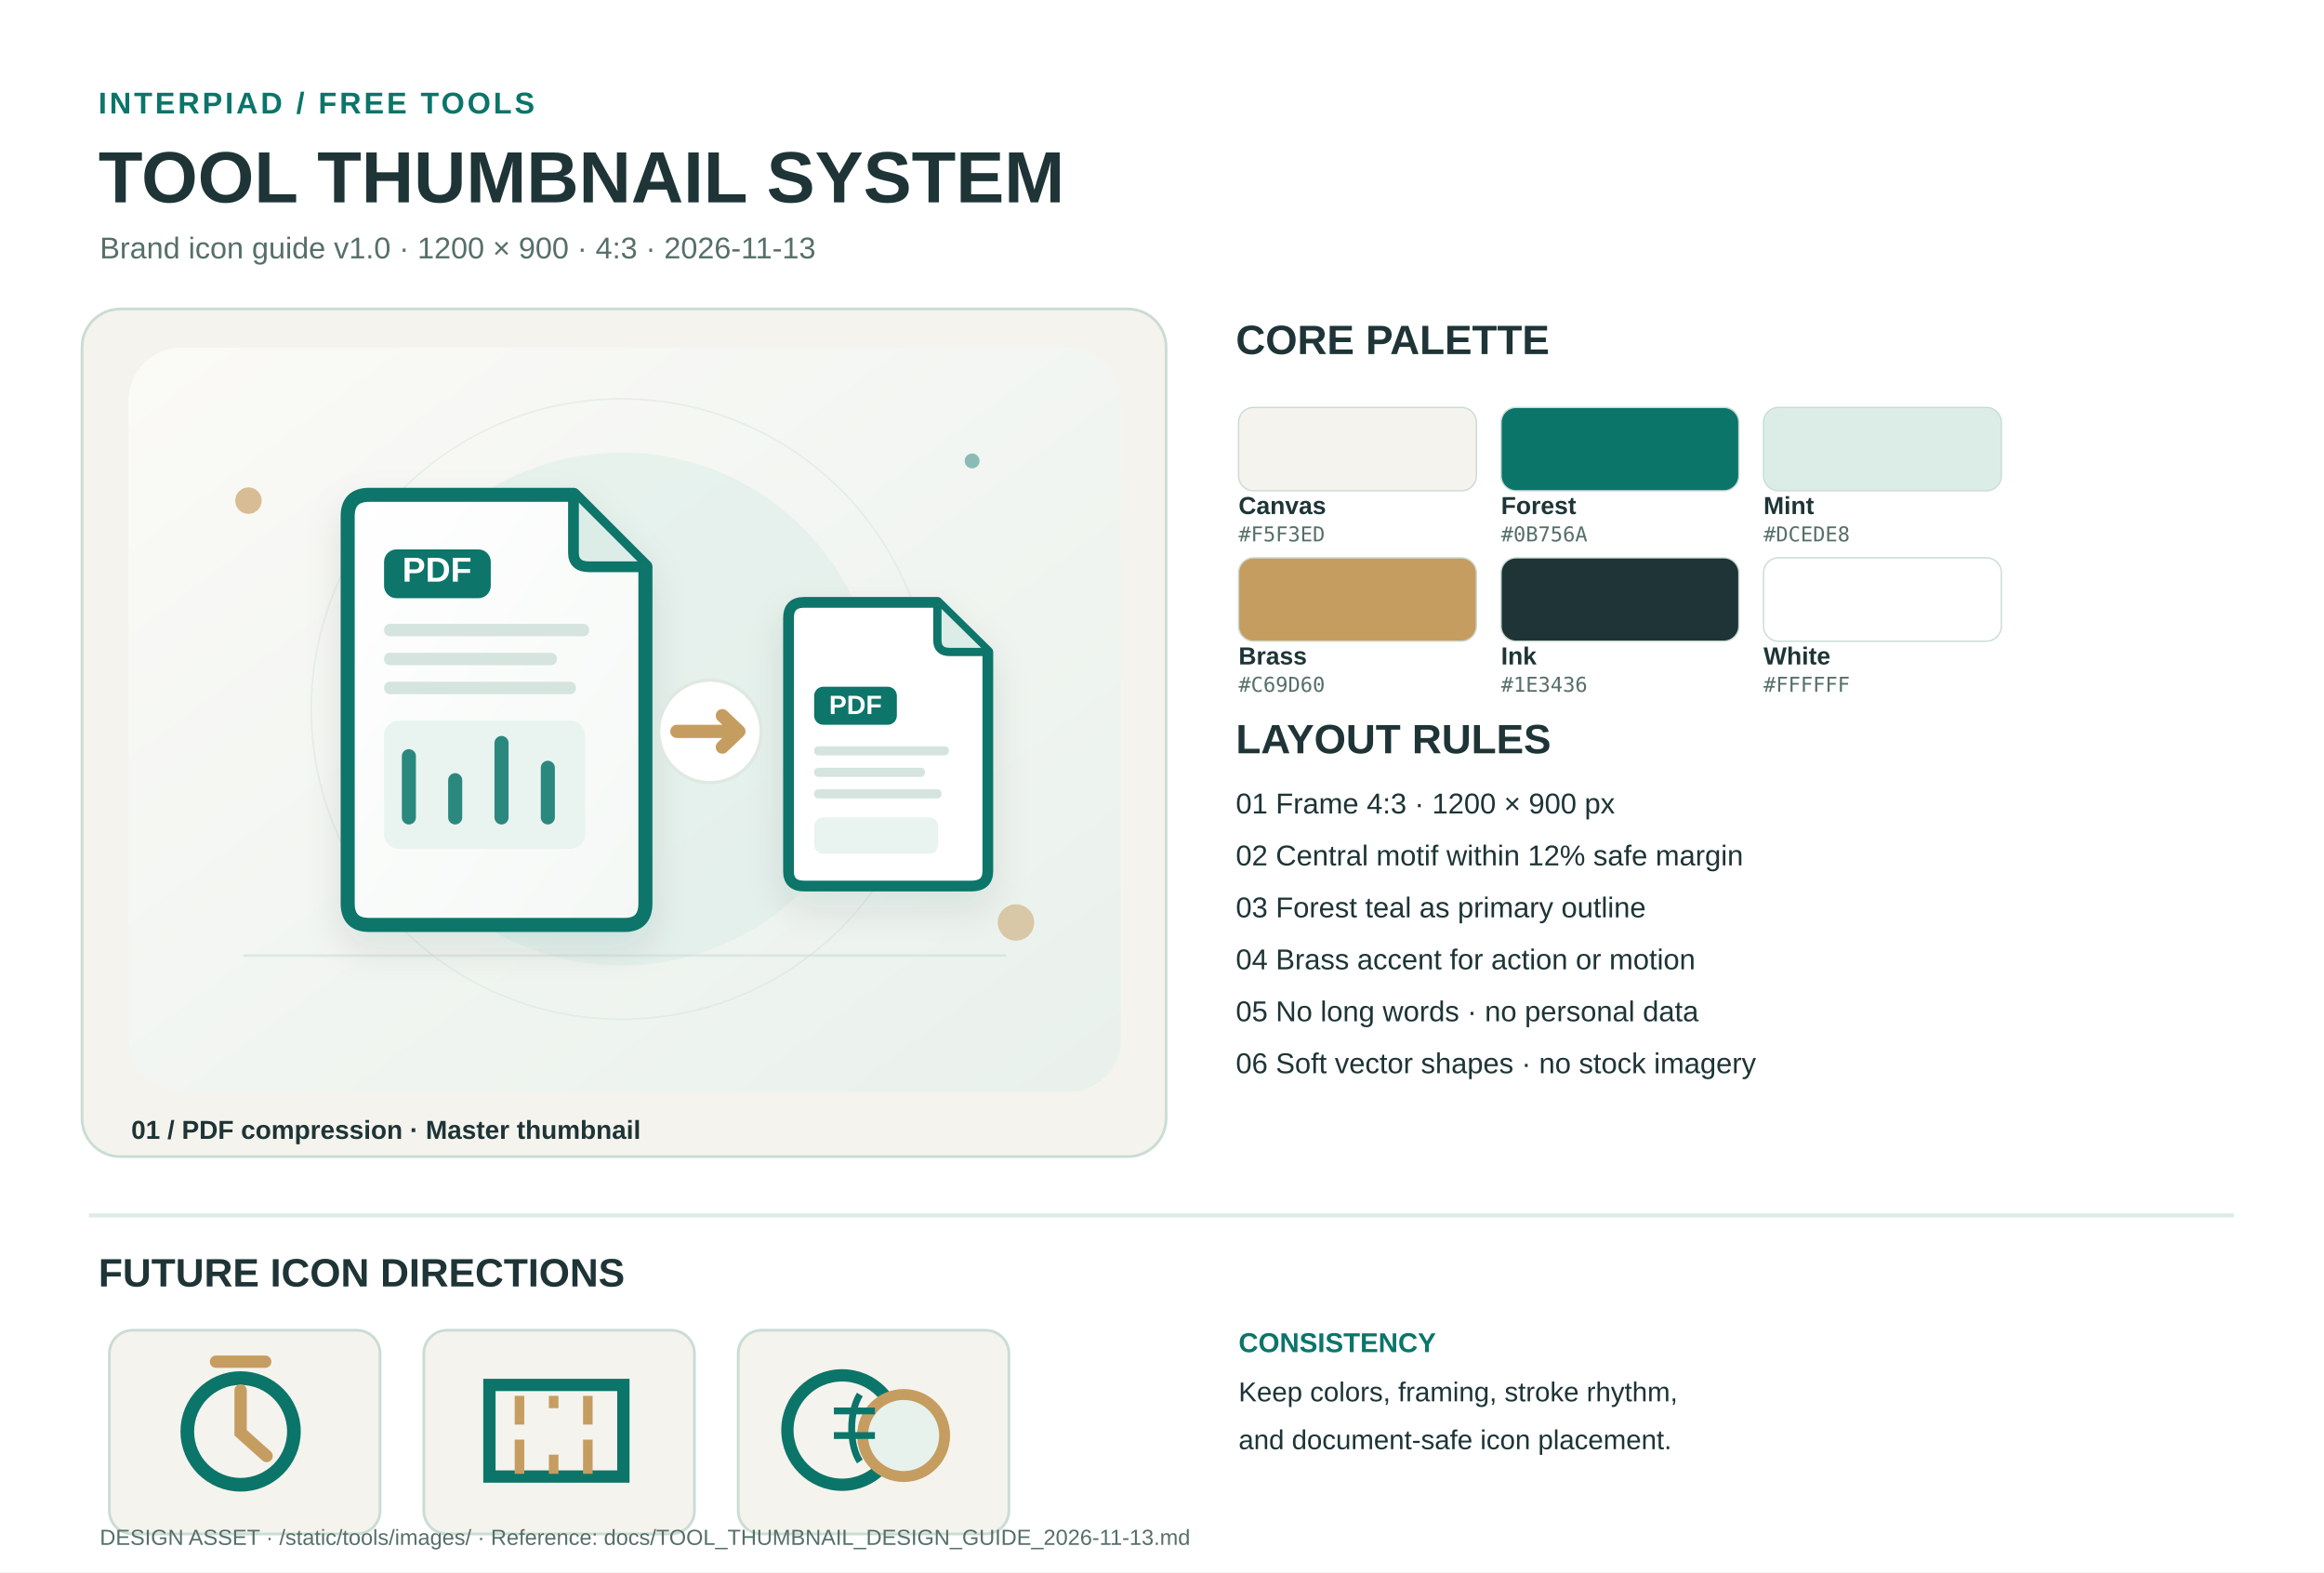
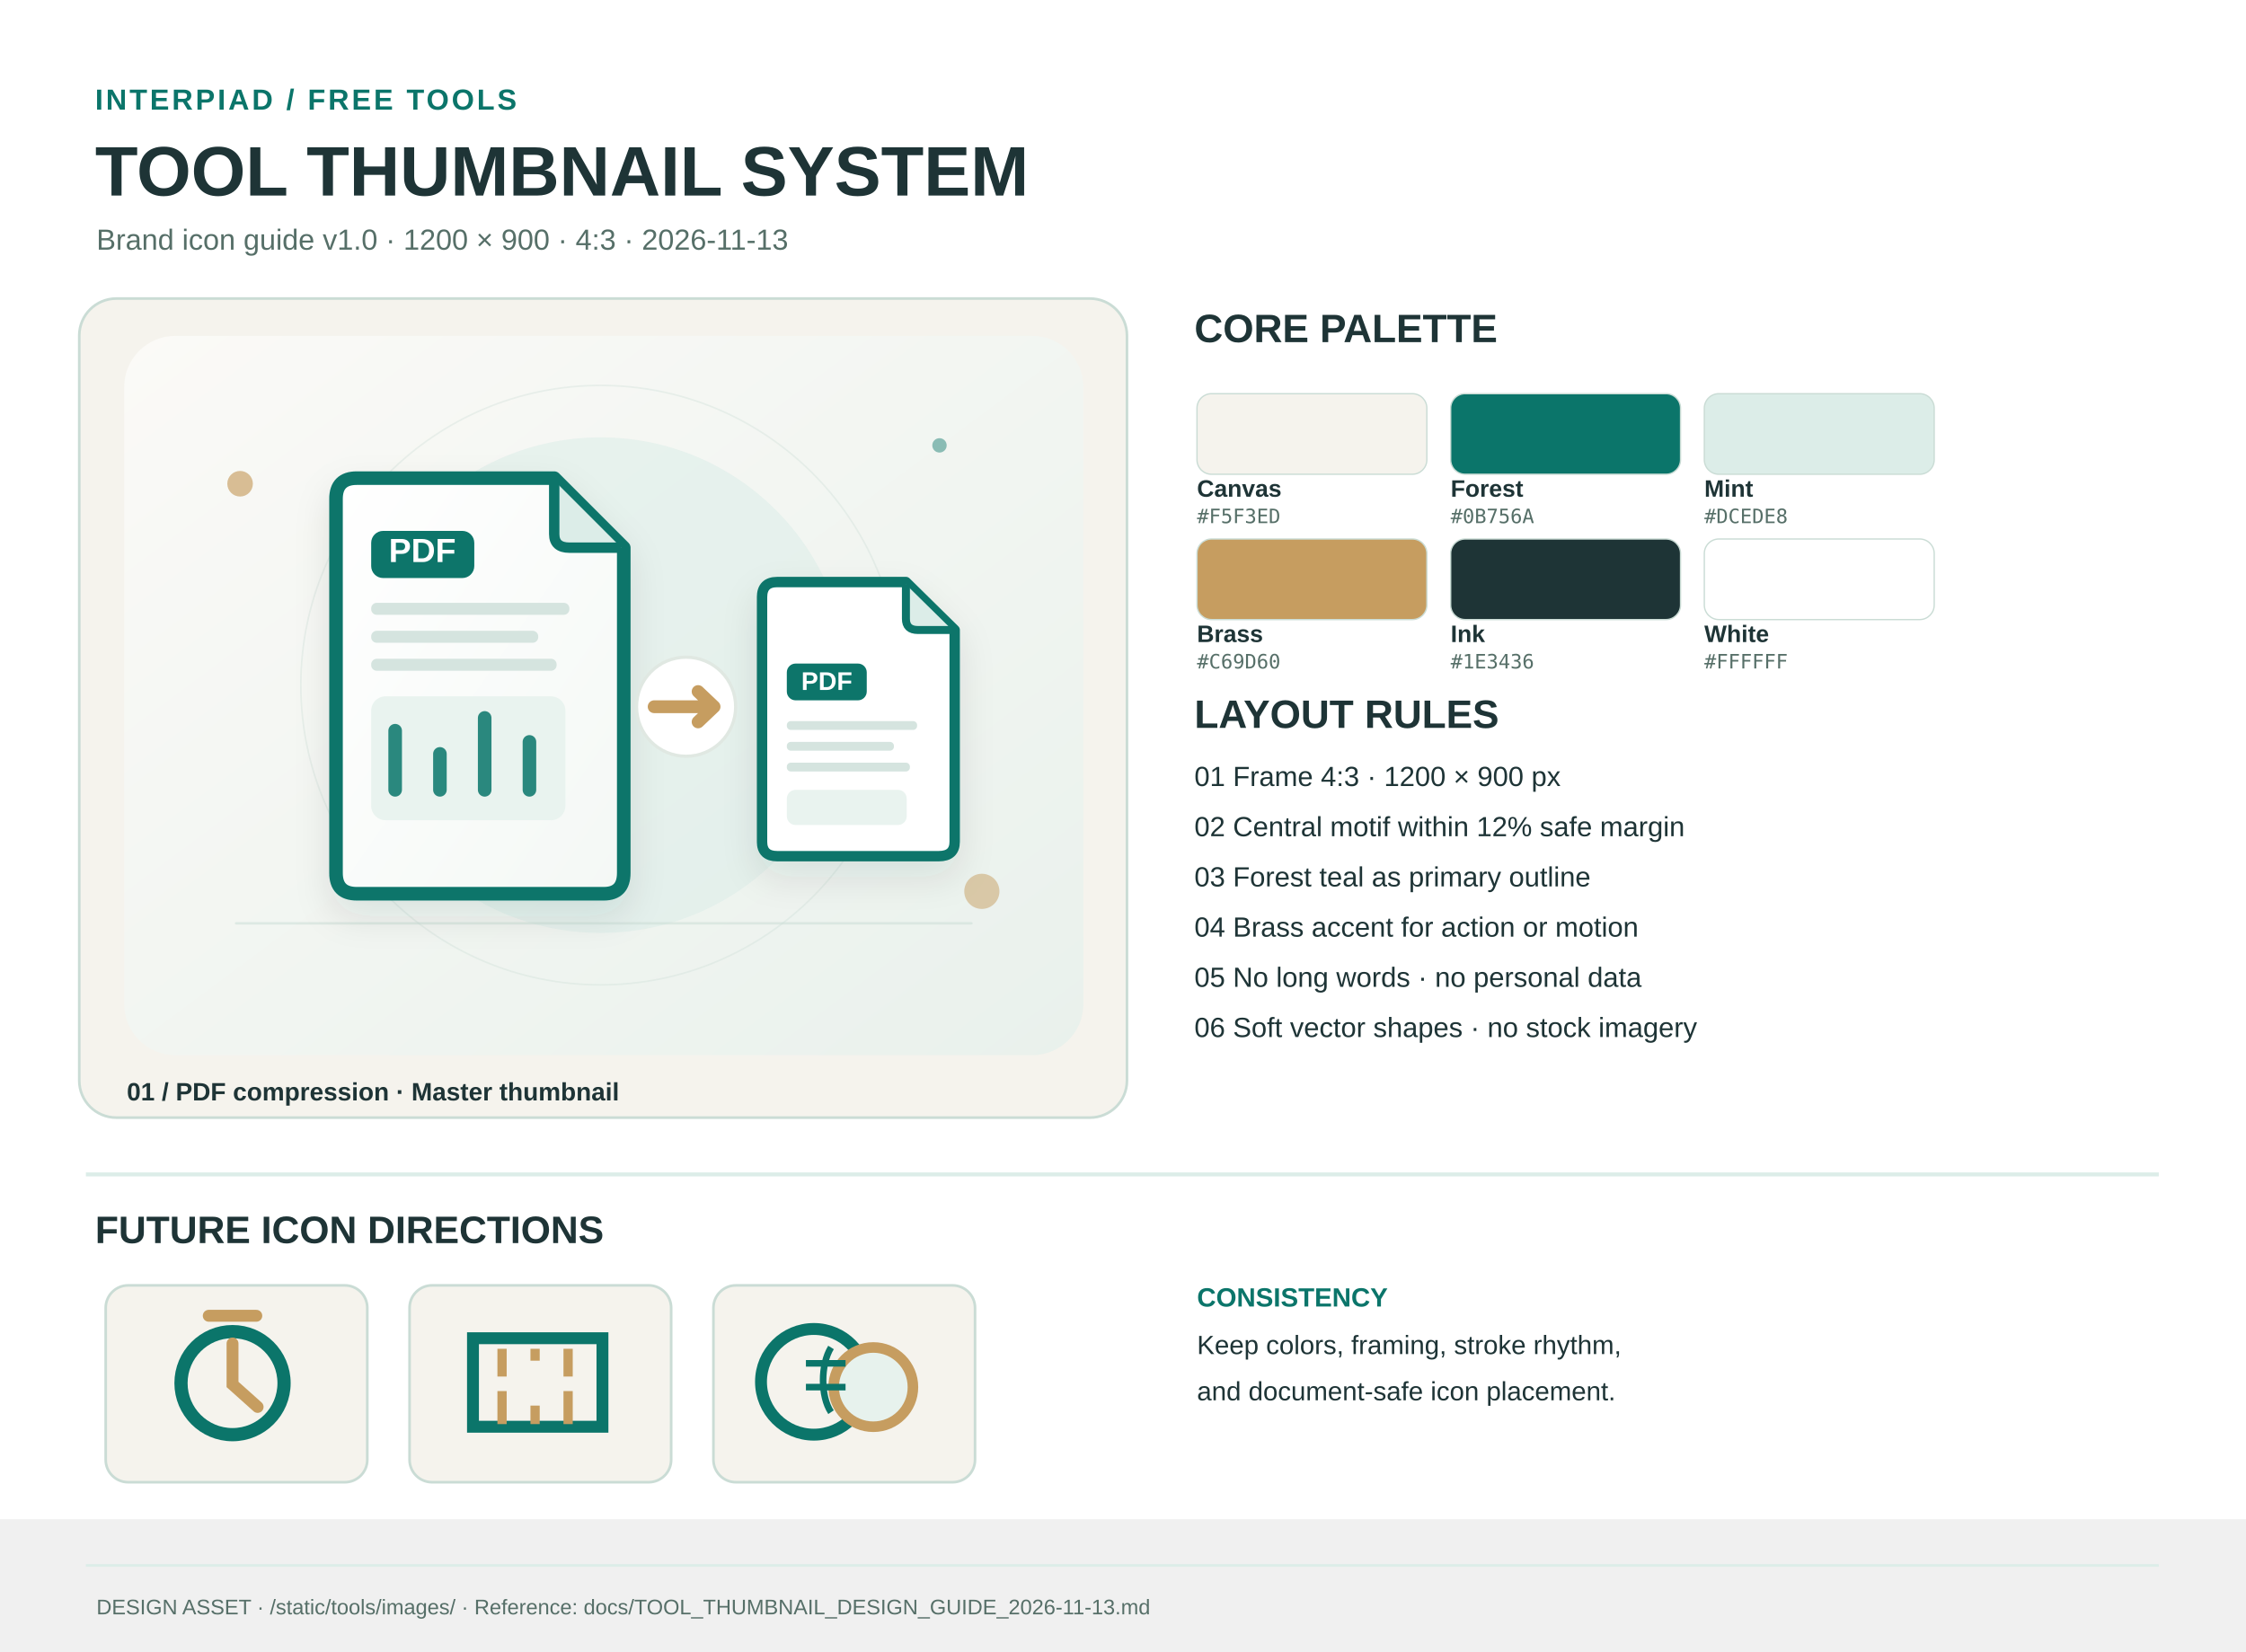
- <svg xmlns="http://www.w3.org/2000/svg" width="1700" height="1150" viewBox="0 0 1700 1150" role="img" aria-labelledby="t d">
+ <svg xmlns="http://www.w3.org/2000/svg" width="1700" height="1250" viewBox="0 0 1700 1250" role="img" aria-labelledby="t d">
  <rect width="1700" height="1150" fill="#FFFFFF" />
  <text x="72" y="83" font-size="22" font-weight="700" letter-spacing="2" font-family="Arial,Helvetica,sans-serif" fill="#0B756A">INTERPIAD / FREE TOOLS</text>
  <text x="72" y="148" font-size="53" font-weight="800" font-family="Arial,Helvetica,sans-serif" fill="#1E3436">TOOL THUMBNAIL SYSTEM</text>
  <text x="73" y="189" font-size="22" font-family="Arial,Helvetica,sans-serif" fill="#566F68">Brand icon guide v1.0 · 1200 × 900 · 4:3 · 2026-11-13</text>
  <rect x="60" y="226" width="793" height="620" rx="28" fill="#F5F3ED" stroke="#CADCD5" stroke-width="2" />
  <svg x="94" y="254" width="726" height="545" viewBox="0 0 1200 900">
    <defs>
      <linearGradient id="toolBg" x1="0" y1="0" x2="1" y2="1">
        <stop offset="0%" stop-color="#FBFAF7" />
        <stop offset="100%" stop-color="#E9F1EC" />
      </linearGradient>
      <linearGradient id="fileFace" x1="0" y1="0" x2="1" y2="1">
        <stop offset="0%" stop-color="#FFFFFF" />
        <stop offset="100%" stop-color="#F4F8F5" />
      </linearGradient>
      <filter id="softShadow" x="-25%" y="-25%" width="150%" height="160%">
        <feDropShadow dx="0" dy="20" stdDeviation="22" flood-color="#1E3436" flood-opacity=".10" />
      </filter>
    </defs>
    <rect x="0" y="0" width="1200" height="900" rx="64" fill="url(#toolBg)" />
    <circle cx="596" cy="437" r="310" fill="#DCEDE8" opacity=".58" />
    <circle cx="596" cy="437" r="375" fill="none" stroke="#CADCD5" stroke-width="2" opacity=".35" />
    <path d="M140 735H1060" stroke="#CADCD5" stroke-width="3" stroke-linecap="round" opacity=".52" />
    <g filter="url(#softShadow)">
      <g transform="translate(245 178)">
        <path d="M46 0H293L380 87V494Q380 520 355 520H46Q20 520 20 494V26Q20 0 46 0Z" fill="url(#fileFace)" stroke="#0B756A" stroke-width="17" stroke-linejoin="round" />
        <path d="M293 3V70Q293 87 312 87H377" fill="#DCEDE8" stroke="#0B756A" stroke-width="13" stroke-linejoin="round" />
        <rect x="64" y="156" width="248" height="15" rx="7" fill="#D5E4DF" />
        <rect x="64" y="191" width="209" height="15" rx="7" fill="#D5E4DF" />
        <rect x="64" y="226" width="232" height="15" rx="7" fill="#D5E4DF" />
        <rect x="64" y="273" width="243" height="155" rx="18" fill="#E9F3EF" />
        <path d="M94 390V316M150 390V345M206 390V300M262 390V330" stroke="#0B756A" stroke-width="17" stroke-linecap="round" opacity=".85" />
        <rect x="64" y="66" width="129" height="59" rx="15" fill="#0B756A" />
        <text x="128" y="105" text-anchor="middle" font-size="42" font-weight="800" font-family="Arial,Helvetica,sans-serif" fill="#FFFFFF">PDF</text>
      </g>
      <g transform="translate(782 308)">
        <path d="M35 0H196L257 60V325Q257 343 237 343H35Q16 343 16 325V19Q16 0 35 0Z" fill="#FFFFFF" stroke="#0B756A" stroke-width="13" stroke-linejoin="round" />
        <path d="M196 3V46Q196 60 211 60H254" fill="#DCEDE8" stroke="#0B756A" stroke-width="10" stroke-linejoin="round" />
        <rect x="47" y="102" width="100" height="46" rx="11" fill="#0B756A" />
        <text x="97" y="135" text-anchor="middle" font-size="32" font-weight="800" font-family="Arial,Helvetica,sans-serif" fill="#FFFFFF">PDF</text>
        <rect x="47" y="174" width="163" height="11" rx="5" fill="#D5E4DF" />
        <rect x="47" y="200" width="134" height="11" rx="5" fill="#D5E4DF" />
        <rect x="47" y="226" width="154" height="11" rx="5" fill="#D5E4DF" />
        <rect x="47" y="260" width="150" height="44" rx="11" fill="#E9F3EF" />
      </g>
    </g>
    <g transform="translate(656 422)">
      <circle cx="47" cy="42" r="62" fill="#FFFFFF" stroke="#E0E8E2" stroke-width="4" />
      <path d="M7 42H82M62 23L82 42L62 61" fill="none" stroke="#C69D60" stroke-width="16" stroke-linecap="round" stroke-linejoin="round" />
    </g>
    <circle cx="145" cy="185" r="16" fill="#C69D60" opacity=".65" />
    <circle cx="1073" cy="695" r="22" fill="#C69D60" opacity=".50" />
    <circle cx="1020" cy="137" r="9" fill="#0B756A" opacity=".45" />
  </svg>
  <text x="96" y="833" font-size="19" font-weight="700" font-family="Arial,Helvetica,sans-serif" fill="#1E3436">01 / PDF compression · Master thumbnail</text>
  <text x="904" y="259" font-size="30" font-weight="800" font-family="Arial,Helvetica,sans-serif" fill="#1E3436">CORE PALETTE</text>
  <g>
    <rect x="906" y="298" width="174" height="61" rx="11" fill="#F5F3ED" stroke="#CADCD5" />
    <text x="906" y="376" font-size="18" font-family="Arial,Helvetica,sans-serif" fill="#1E3436" font-weight="700">Canvas</text>
    <text x="906" y="396" font-size="15" font-family="monospace" fill="#566F68">#F5F3ED</text>
  </g>
  <g>
    <rect x="1098" y="298" width="174" height="61" rx="11" fill="#0B756A" stroke="#CADCD5" />
    <text x="1098" y="376" font-size="18" font-family="Arial,Helvetica,sans-serif" fill="#1E3436" font-weight="700">Forest</text>
    <text x="1098" y="396" font-size="15" font-family="monospace" fill="#566F68">#0B756A</text>
  </g>
  <g>
    <rect x="1290" y="298" width="174" height="61" rx="11" fill="#DCEDE8" stroke="#CADCD5" />
    <text x="1290" y="376" font-size="18" font-family="Arial,Helvetica,sans-serif" fill="#1E3436" font-weight="700">Mint</text>
    <text x="1290" y="396" font-size="15" font-family="monospace" fill="#566F68">#DCEDE8</text>
  </g>
  <g>
    <rect x="906" y="408" width="174" height="61" rx="11" fill="#C69D60" stroke="#CADCD5" />
    <text x="906" y="486" font-size="18" font-family="Arial,Helvetica,sans-serif" fill="#1E3436" font-weight="700">Brass</text>
    <text x="906" y="506" font-size="15" font-family="monospace" fill="#566F68">#C69D60</text>
  </g>
  <g>
    <rect x="1098" y="408" width="174" height="61" rx="11" fill="#1E3436" stroke="#CADCD5" />
    <text x="1098" y="486" font-size="18" font-family="Arial,Helvetica,sans-serif" fill="#1E3436" font-weight="700">Ink</text>
    <text x="1098" y="506" font-size="15" font-family="monospace" fill="#566F68">#1E3436</text>
  </g>
  <g>
    <rect x="1290" y="408" width="174" height="61" rx="11" fill="#FFFFFF" stroke="#CADCD5" />
    <text x="1290" y="486" font-size="18" font-family="Arial,Helvetica,sans-serif" fill="#1E3436" font-weight="700">White</text>
    <text x="1290" y="506" font-size="15" font-family="monospace" fill="#566F68">#FFFFFF</text>
  </g>
  <text x="904" y="551" font-size="30" font-weight="800" font-family="Arial,Helvetica,sans-serif" fill="#1E3436">LAYOUT RULES</text>
  <text x="904" y="595" font-size="21" font-family="Arial,Helvetica,sans-serif" fill="#1E3436">01  Frame 4:3 · 1200 × 900 px</text>
  <text x="904" y="633" font-size="21" font-family="Arial,Helvetica,sans-serif" fill="#1E3436">02  Central motif within 12% safe margin</text>
  <text x="904" y="671" font-size="21" font-family="Arial,Helvetica,sans-serif" fill="#1E3436">03  Forest teal as primary outline</text>
  <text x="904" y="709" font-size="21" font-family="Arial,Helvetica,sans-serif" fill="#1E3436">04  Brass accent for action or motion</text>
  <text x="904" y="747" font-size="21" font-family="Arial,Helvetica,sans-serif" fill="#1E3436">05  No long words · no personal data</text>
  <text x="904" y="785" font-size="21" font-family="Arial,Helvetica,sans-serif" fill="#1E3436">06  Soft vector shapes · no stock imagery</text>
  <path d="M65 889H1634" stroke="#DCEDE8" stroke-width="3" />
  <text x="72" y="941" font-size="29" font-weight="800" font-family="Arial,Helvetica,sans-serif" fill="#1E3436">FUTURE ICON DIRECTIONS</text>
  <g transform="translate(80 973)">
    <rect width="198" height="149" rx="17" fill="#F5F3ED" stroke="#CADCD5" stroke-width="2" />
    <circle cx="96" cy="74" r="39" fill="none" stroke="#0B756A" stroke-width="10" />
    <path d="M96 44V75L115 92M78 23H114" stroke="#C69D60" stroke-width="9" fill="none" stroke-linecap="round" />
  </g>
  <g transform="translate(310 973)">
    <rect width="198" height="149" rx="17" fill="#F5F3ED" stroke="#CADCD5" stroke-width="2" />
    <path d="M48 40H146V107H48Z" fill="none" stroke="#0B756A" stroke-width="9" />
    <path d="M70 48V69M95 48V57M120 48V69M70 80V105M95 91V105M120 80V105" stroke="#C69D60" stroke-width="7" />
  </g>
  <g transform="translate(540 973)">
    <rect width="198" height="149" rx="17" fill="#F5F3ED" stroke="#CADCD5" stroke-width="2" />
    <circle cx="76" cy="73" r="40" fill="none" stroke="#0B756A" stroke-width="9" />
    <circle cx="121" cy="77" r="30" fill="#E7F2ED" stroke="#C69D60" stroke-width="8" />
    <path d="M70 59h30M70 77h30M89 47c-8 13-8 37 0 49" stroke="#0B756A" stroke-width="5" fill="none" />
  </g>
  <text x="906" y="989" font-size="20" font-weight="700" font-family="Arial,Helvetica,sans-serif" fill="#0B756A">CONSISTENCY</text>
  <text x="906" y="1025" font-size="20" font-family="Arial,Helvetica,sans-serif" fill="#1E3436">Keep colors, framing, stroke rhythm,</text>
  <text x="906" y="1060" font-size="20" font-family="Arial,Helvetica,sans-serif" fill="#1E3436">and document-safe icon placement.</text>
-   <text x="73" y="1130" font-size="16" font-family="Arial,Helvetica,sans-serif" fill="#566F68">DESIGN ASSET · /static/tools/images/ · Reference: docs/TOOL_THUMBNAIL_DESIGN_GUIDE_2026-11-13.md</text>
+   <path d="M65 1185H1634" stroke="#DCEDE8" stroke-width="2" />
+   <text x="73" y="1222" font-size="16" font-family="Arial,Helvetica,sans-serif" fill="#566F68">DESIGN ASSET · /static/tools/images/ · Reference: docs/TOOL_THUMBNAIL_DESIGN_GUIDE_2026-11-13.md</text>
</svg>
